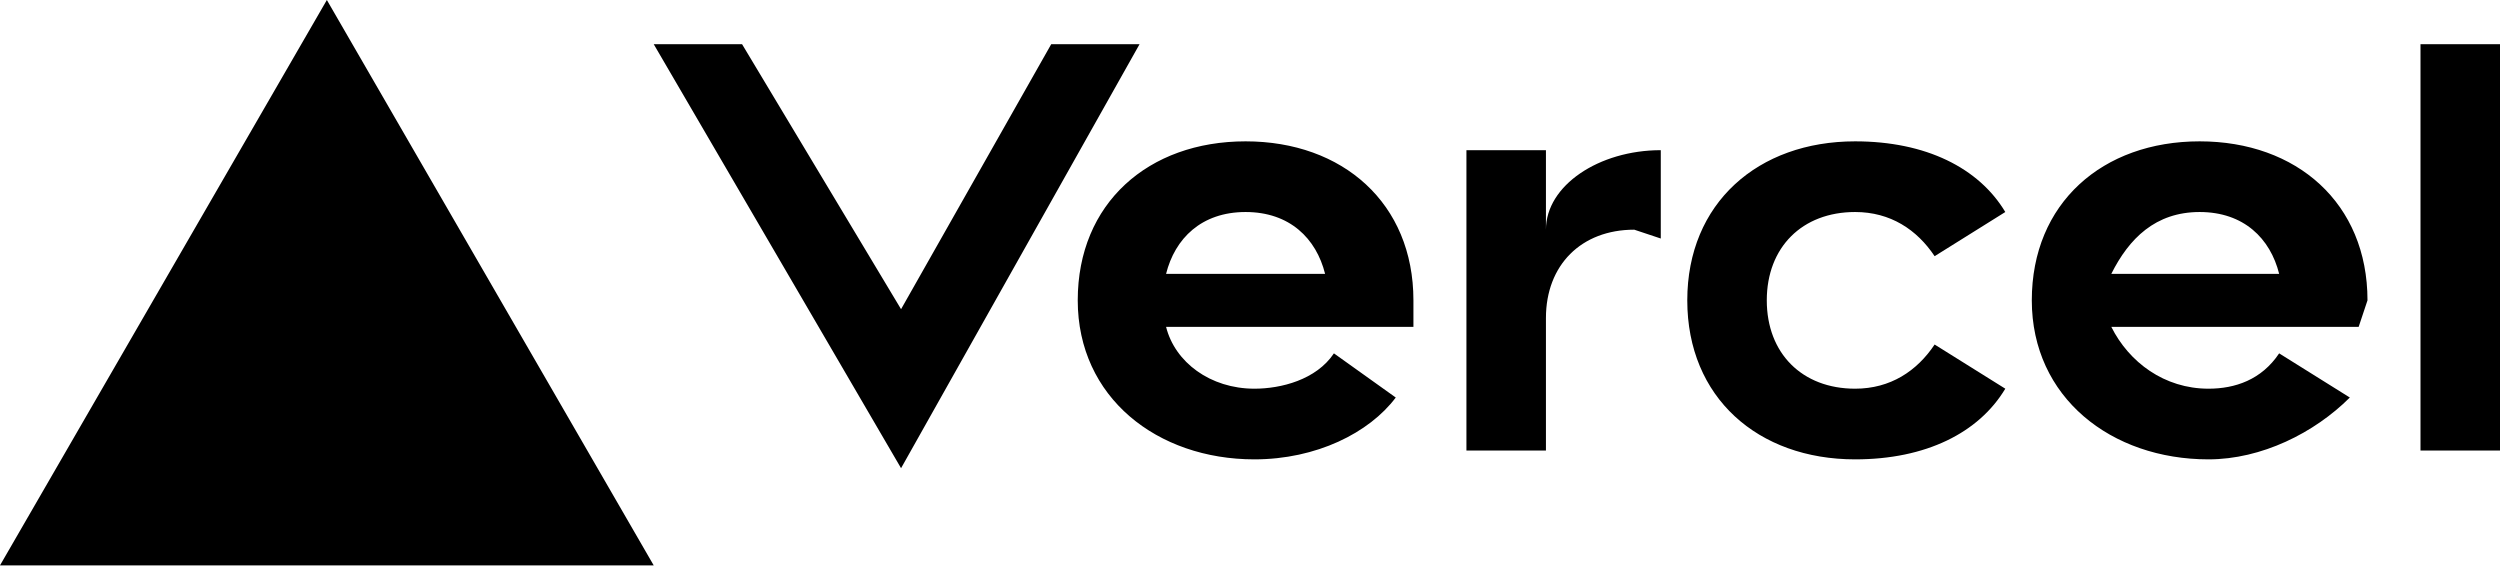
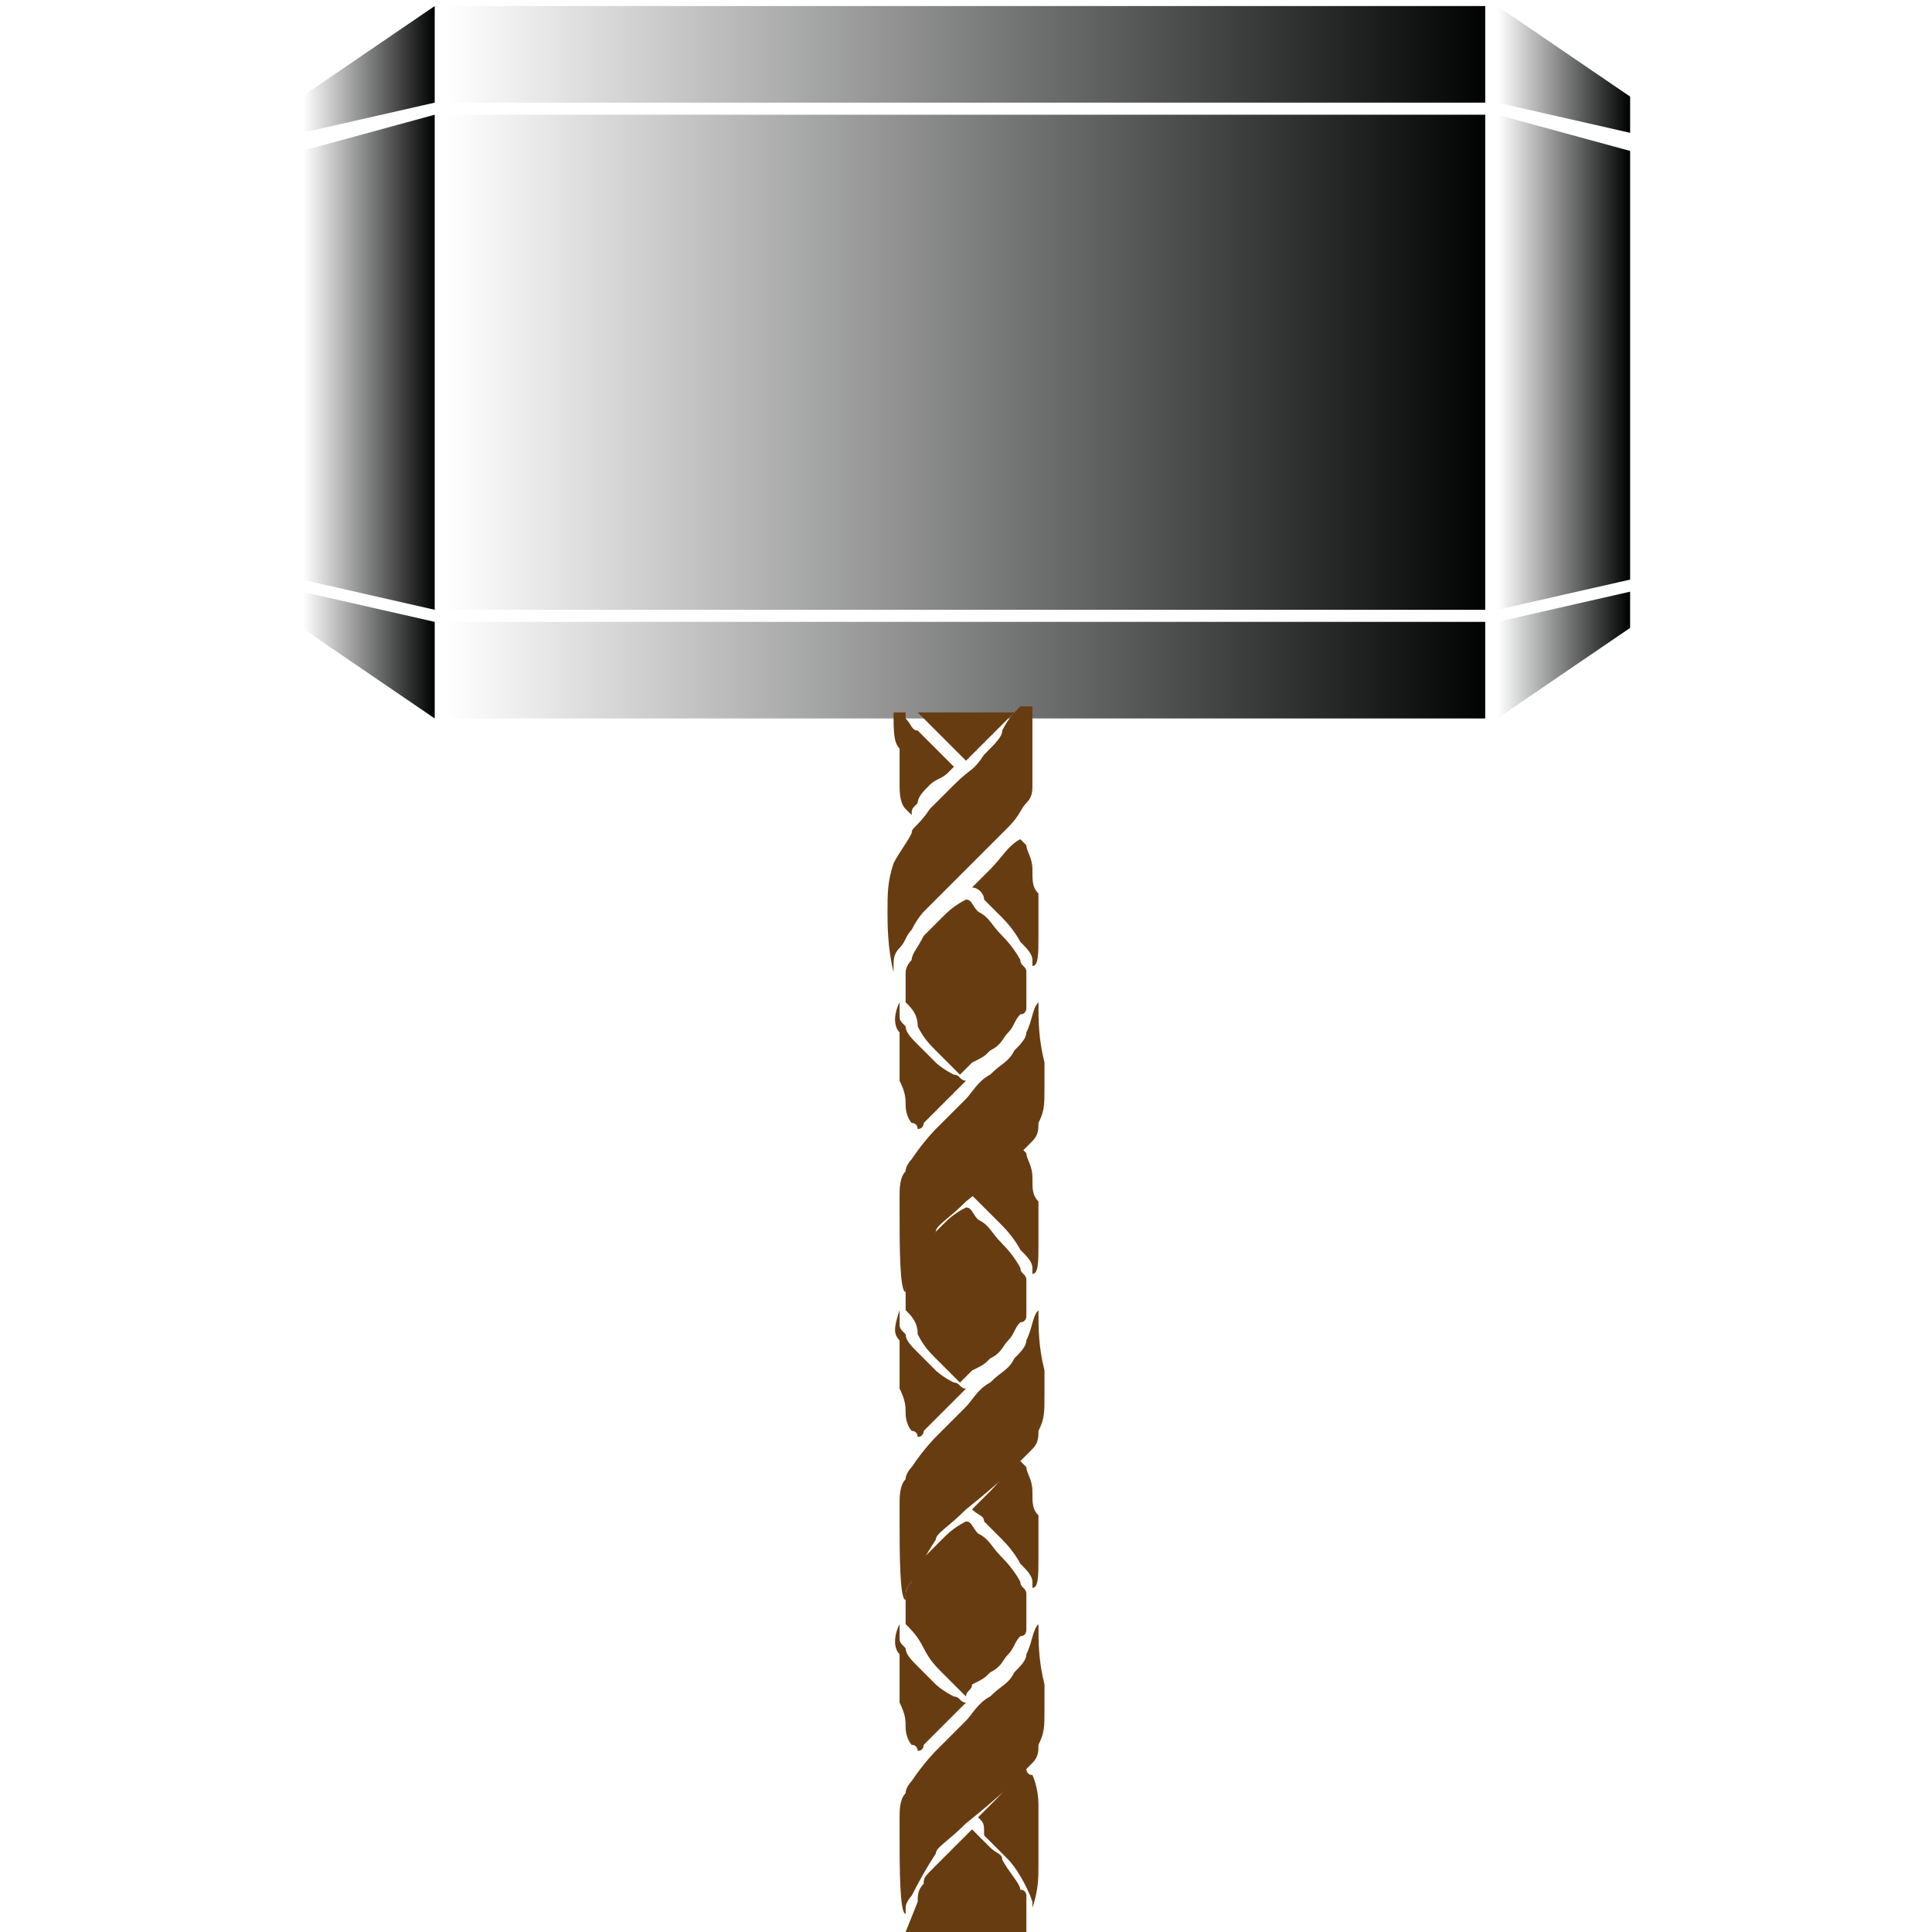
- <svg xmlns="http://www.w3.org/2000/svg" fill="none" viewBox="0 0 283 64">
-   <path fill="black" d="M141 16c-11 0-19 7-19 18s9 18 20 18c7 0 13-3 16-7l-7-5c-2 3-6 4-9 4-5 0-9-3-10-7h28v-3c0-11-8-18-19-18zm-9 15c1-4 4-7 9-7s8 3 9 7h-18zm117-15c-11 0-19 7-19 18s9 18 20 18c6 0 12-3 16-7l-8-5c-2 3-5 4-8 4-5 0-9-3-11-7h28l1-3c0-11-8-18-19-18zm-10 15c2-4 5-7 10-7s8 3 9 7h-19zm-39 3c0 6 4 10 10 10 4 0 7-2 9-5l8 5c-3 5-9 8-17 8-11 0-19-7-19-18s8-18 19-18c8 0 14 3 17 8l-8 5c-2-3-5-5-9-5-6 0-10 4-10 10zm83-29v46h-9V5h9zM37 0l37 64H0L37 0zm92 5-27 48L74 5h10l18 30 17-30h10zm59 12v10l-3-1c-6 0-10 4-10 10v15h-9V17h9v9c0-5 6-9 13-9z" />
+ <svg xmlns="http://www.w3.org/2000/svg" version="1.1" id="Layer_1" x="0px" y="0px" viewBox="0 0 32 32" style="enable-background:new 0 0 32 32;" xml:space="preserve">
+   <style type="text/css">
+ 	.st0{fill:url(#SVGID_1_);}
+ 	.st1{fill:url(#SVGID_00000010303957697301069710000015122867855760603571_);}
+ 	.st2{fill:url(#SVGID_00000003794433614003269150000003515259884914356896_);}
+ 	.st3{fill:url(#SVGID_00000029031128205348844980000009596247637401092540_);}
+ 	.st4{fill:url(#SVGID_00000116195493788506856680000011316074481671426950_);}
+ 	.st5{fill:url(#SVGID_00000155138636545466761830000009051150594363086994_);}
+ 	.st6{fill:url(#SVGID_00000137847134768354389530000004940044242665543326_);}
+ 	.st7{fill:url(#SVGID_00000024001764423109413290000006741731826124532652_);}
+ 	.st8{fill:url(#SVGID_00000042720378682189748160000011333381983397487778_);}
+ 	.st9{fill:#683C11;}
+ </style>
+   <g>
+     <linearGradient id="SVGID_1_" gradientUnits="userSpaceOnUse" x1="5.027" y1="1.17" x2="7.192" y2="1.17">
+       <stop offset="0" style="stop-color:#FFFFFF" />
+       <stop offset="1" style="stop-color:#010202" />
+     </linearGradient>
+     <polygon class="st0" points="5,2.2 5,1.6 7.2,0.1 7.2,1.7  " />
+     <linearGradient id="SVGID_00000155141557271601790310000004800937925104371075_" gradientUnits="userSpaceOnUse" x1="7.383" y1="0.9" x2="24.611" y2="0.9">
+       <stop offset="0" style="stop-color:#FFFFFF" />
+       <stop offset="1" style="stop-color:#010202" />
+     </linearGradient>
+     <rect x="7.4" y="0.1" style="fill:url(#SVGID_00000155141557271601790310000004800937925104371075_);" width="17.2" height="1.6" />
+     <linearGradient id="SVGID_00000001655206744591590210000000994627061680895386_" gradientUnits="userSpaceOnUse" x1="7.383" y1="6.003" x2="24.611" y2="6.003">
+       <stop offset="0" style="stop-color:#FFFFFF" />
+       <stop offset="1" style="stop-color:#010202" />
+     </linearGradient>
+     <rect x="7.4" y="1.9" style="fill:url(#SVGID_00000001655206744591590210000000994627061680895386_);" width="17.2" height="8.2" />
+     <linearGradient id="SVGID_00000036949695680668308230000008906761688891744141_" gradientUnits="userSpaceOnUse" x1="7.383" y1="11.094" x2="24.611" y2="11.094">
+       <stop offset="0" style="stop-color:#FFFFFF" />
+       <stop offset="1" style="stop-color:#010202" />
+     </linearGradient>
+     <rect x="7.4" y="10.3" style="fill:url(#SVGID_00000036949695680668308230000008906761688891744141_);" width="17.2" height="1.6" />
+     <linearGradient id="SVGID_00000009572062407417305130000012583533181559583366_" gradientUnits="userSpaceOnUse" x1="5.027" y1="6.003" x2="7.192" y2="6.003">
+       <stop offset="0" style="stop-color:#FFFFFF" />
+       <stop offset="1" style="stop-color:#010202" />
+     </linearGradient>
+     <polygon style="fill:url(#SVGID_00000009572062407417305130000012583533181559583366_);" points="5,2.5 7.2,1.9 7.2,10.1 5,9.6     " />
+     <linearGradient id="SVGID_00000176758559957335200960000009425072985971759288_" gradientUnits="userSpaceOnUse" x1="24.814" y1="6.003" x2="26.979" y2="6.003">
+       <stop offset="0" style="stop-color:#FFFFFF" />
+       <stop offset="1" style="stop-color:#010202" />
+     </linearGradient>
+     <polygon style="fill:url(#SVGID_00000176758559957335200960000009425072985971759288_);" points="27,2.5 24.8,1.9 24.8,10.1    27,9.6  " />
+     <linearGradient id="SVGID_00000173866824133048483840000006770264384312926869_" gradientUnits="userSpaceOnUse" x1="24.814" y1="1.167" x2="26.979" y2="1.167">
+       <stop offset="0" style="stop-color:#FFFFFF" />
+       <stop offset="1" style="stop-color:#010202" />
+     </linearGradient>
+     <polygon style="fill:url(#SVGID_00000173866824133048483840000006770264384312926869_);" points="27,2.2 27,1.6 24.8,0.1 24.8,1.7     " />
+     <linearGradient id="SVGID_00000147913694832101255200000008053553050741699457_" gradientUnits="userSpaceOnUse" x1="5.021" y1="10.831" x2="7.186" y2="10.831">
+       <stop offset="0" style="stop-color:#FFFFFF" />
+       <stop offset="1" style="stop-color:#010202" />
+     </linearGradient>
+     <polygon style="fill:url(#SVGID_00000147913694832101255200000008053553050741699457_);" points="5,9.8 5,10.4 7.2,11.9 7.2,10.3     " />
+     <linearGradient id="SVGID_00000019659219638899291200000009900548982779077026_" gradientUnits="userSpaceOnUse" x1="24.808" y1="10.835" x2="26.974" y2="10.835">
+       <stop offset="0" style="stop-color:#FFFFFF" />
+       <stop offset="1" style="stop-color:#010202" />
+     </linearGradient>
+     <polygon style="fill:url(#SVGID_00000019659219638899291200000009900548982779077026_);" points="27,9.8 27,10.4 24.8,11.9    24.8,10.3  " />
+   </g>
+   <g>
+     <polygon class="st9" points="15.2,11.8 16.8,11.8 16,12.6  " />
+     <path class="st9" d="M14.8,11.8c0.1,0,0.1,0,0.2,0c0,0,0,0.1,0,0.1c0.1,0.1,0.1,0.2,0.2,0.2c0.3,0.3,0.3,0.3,0.3,0.3   c0.1,0.1,0.2,0.2,0.3,0.3c0,0-0.1,0.1-0.1,0.1c-0.1,0.1-0.2,0.1-0.3,0.2c-0.1,0.1-0.2,0.2-0.2,0.3c-0.1,0.1-0.1,0.1-0.1,0.2   c0,0,0,0-0.1-0.1c-0.1-0.1-0.1-0.3-0.1-0.4c0-0.1,0-0.1,0-0.3c0-0.1,0-0.2,0-0.3C14.8,12.3,14.8,12.1,14.8,11.8L14.8,11.8   L14.8,11.8z" />
+     <path class="st9" d="M17.2,16.6C17.2,16.6,17.2,16.6,17.2,16.6c-0.1,0.1-0.1,0.3-0.2,0.5c0,0.1-0.1,0.2-0.2,0.3   c-0.1,0.2-0.2,0.2-0.4,0.4c-0.2,0.1-0.3,0.3-0.4,0.4c-0.2,0.2-0.2,0.2-0.5,0.5c0,0-0.2,0.2-0.4,0.5c0,0-0.1,0.1-0.1,0.2   c-0.1,0.1-0.1,0.3-0.1,0.4c0,0.2,0,0.3,0,0.3c0,0.5,0,1.3,0.1,1.3c0,0,0,0,0-0.1c0-0.1,0.1-0.2,0.1-0.2c0.2-0.4,0.4-0.7,0.4-0.7   c0-0.1,0.2-0.2,0.5-0.5c0.5-0.4,0.7-0.6,0.7-0.6c0.1-0.1,0.2-0.2,0.4-0.4c0.1-0.1,0.1-0.2,0.1-0.3c0.1-0.2,0.1-0.3,0.1-0.6   c0-0.1,0-0.3,0-0.4C17.2,17.2,17.2,16.9,17.2,16.6z" />
+     <path class="st9" d="M17.2,21.7C17.2,21.7,17.2,21.7,17.2,21.7c-0.1,0.1-0.1,0.3-0.2,0.5c0,0.1-0.1,0.2-0.2,0.3   c-0.1,0.2-0.2,0.2-0.4,0.4c-0.2,0.1-0.3,0.3-0.4,0.4c-0.2,0.2-0.2,0.2-0.5,0.5c0,0-0.2,0.2-0.4,0.5c0,0-0.1,0.1-0.1,0.2   c-0.1,0.1-0.1,0.3-0.1,0.4c0,0.2,0,0.3,0,0.3c0,0.5,0,1.3,0.1,1.3c0,0,0,0,0-0.1c0-0.1,0.1-0.2,0.1-0.2c0.2-0.4,0.4-0.7,0.4-0.7   c0-0.1,0.2-0.2,0.5-0.5c0.5-0.4,0.7-0.6,0.7-0.6c0.1-0.1,0.2-0.2,0.4-0.4c0.1-0.1,0.1-0.2,0.1-0.3c0.1-0.2,0.1-0.3,0.1-0.6   c0-0.1,0-0.3,0-0.4C17.2,22.3,17.2,22,17.2,21.7z" />
+     <path class="st9" d="M17.2,26.9C17.2,26.9,17.2,26.9,17.2,26.9c-0.1,0.1-0.1,0.3-0.2,0.5c0,0.1-0.1,0.2-0.2,0.3   c-0.1,0.2-0.2,0.2-0.4,0.4c-0.2,0.1-0.3,0.3-0.4,0.4c-0.2,0.2-0.2,0.2-0.5,0.5c0,0-0.2,0.2-0.4,0.5c0,0-0.1,0.1-0.1,0.2   c-0.1,0.1-0.1,0.3-0.1,0.4c0,0.2,0,0.3,0,0.3c0,0.5,0,1.3,0.1,1.3c0,0,0,0,0-0.1c0-0.1,0.1-0.2,0.1-0.2c0.2-0.4,0.4-0.7,0.4-0.7   c0-0.1,0.2-0.2,0.5-0.5c0.5-0.4,0.7-0.6,0.7-0.6c0.1-0.1,0.2-0.2,0.4-0.4c0.1-0.1,0.1-0.2,0.1-0.3c0.1-0.2,0.1-0.3,0.1-0.6   c0-0.1,0-0.3,0-0.4C17.2,27.5,17.2,27.2,17.2,26.9z" />
+     <path class="st9" d="M16.1,14.7c0.1-0.1,0.2-0.2,0.3-0.3c0.2-0.2,0.3-0.4,0.5-0.5c0,0,0,0,0.1,0.1c0,0.1,0.1,0.2,0.1,0.4   c0,0.2,0,0.3,0.1,0.4c0,0.3,0,0.6,0,0.7c0,0.3,0,0.5-0.1,0.5c0,0,0,0,0-0.1c0-0.1-0.1-0.2-0.2-0.3c0,0-0.1-0.2-0.3-0.4   c-0.1-0.1-0.2-0.2-0.3-0.3C16.3,14.8,16.2,14.7,16.1,14.7L16.1,14.7z" />
+     <path class="st9" d="M15,16.6v-0.5c0,0,0-0.1,0.1-0.2c0-0.1,0.1-0.2,0.2-0.4c0.1-0.1,0.2-0.2,0.3-0.3c0.1-0.1,0.2-0.2,0.4-0.3   c0.1,0,0.1,0.1,0.2,0.2c0.2,0.1,0.2,0.2,0.4,0.4c0.2,0.2,0.3,0.4,0.3,0.4c0,0.1,0.1,0.1,0.1,0.2v0.6c0,0,0,0.1-0.1,0.1   c-0.1,0.1-0.1,0.2-0.2,0.3c-0.1,0.1-0.1,0.2-0.3,0.3c-0.1,0.1-0.1,0.1-0.3,0.2c-0.1,0.1-0.1,0.1-0.2,0.2c0,0-0.1-0.1-0.1-0.1   c-0.1-0.1-0.2-0.2-0.3-0.3c-0.1-0.1-0.2-0.2-0.3-0.4C15.2,16.8,15.1,16.7,15,16.6L15,16.6z" />
+     <path class="st9" d="M14.9,16.6c0,0,0,0.1,0,0.2c0,0.1,0,0.1,0.1,0.2c0,0.1,0.1,0.2,0.2,0.3c0.1,0.1,0.2,0.2,0.3,0.3   c0,0,0.1,0.1,0.3,0.2c0.1,0,0.1,0.1,0.2,0.1c0,0-0.1,0.1-0.1,0.1c-0.1,0.1-0.1,0.1-0.2,0.2c-0.1,0.1-0.2,0.2-0.2,0.2   c-0.1,0.1-0.2,0.2-0.2,0.2c0,0,0,0.1-0.1,0.1c0,0,0-0.1-0.1-0.1c0,0-0.1-0.1-0.1-0.3c0-0.1,0-0.2-0.1-0.4c0-0.4,0-0.8,0-0.8   C14.8,17,14.8,16.8,14.9,16.6L14.9,16.6L14.9,16.6z" />
+     <path class="st9" d="M16.1,19.8c0.1-0.1,0.2-0.2,0.3-0.3c0.2-0.2,0.3-0.4,0.5-0.5c0,0,0,0,0.1,0.1c0,0.1,0.1,0.2,0.1,0.4   c0,0.2,0,0.3,0.1,0.4c0,0.3,0,0.6,0,0.7c0,0.3,0,0.5-0.1,0.5c0,0,0,0,0-0.1c0-0.1-0.1-0.2-0.2-0.3c0,0-0.1-0.2-0.3-0.4   c-0.1-0.1-0.2-0.2-0.3-0.3C16.3,20,16.2,19.9,16.1,19.8L16.1,19.8z" />
+     <path class="st9" d="M15,21.7v-0.5c0,0,0-0.1,0.1-0.2c0-0.1,0.1-0.2,0.2-0.4c0.1-0.1,0.2-0.2,0.3-0.3c0.1-0.1,0.2-0.2,0.4-0.3   c0.1,0,0.1,0.1,0.2,0.2c0.2,0.1,0.2,0.2,0.4,0.4c0.2,0.2,0.3,0.4,0.3,0.4c0,0.1,0.1,0.1,0.1,0.2v0.6c0,0,0,0.1-0.1,0.1   c-0.1,0.1-0.1,0.2-0.2,0.3c-0.1,0.1-0.1,0.2-0.3,0.3c-0.1,0.1-0.1,0.1-0.3,0.2c-0.1,0.1-0.1,0.1-0.2,0.2c0,0-0.1-0.1-0.1-0.1   c-0.1-0.1-0.2-0.2-0.3-0.3c-0.1-0.1-0.2-0.2-0.3-0.4C15.2,21.9,15.1,21.8,15,21.7L15,21.7z" />
+     <path class="st9" d="M14.9,21.7c0,0,0,0.1,0,0.2c0,0.1,0,0.1,0.1,0.2c0,0.1,0.1,0.2,0.2,0.3c0.1,0.1,0.2,0.2,0.3,0.3   c0,0,0.1,0.1,0.3,0.2c0.1,0,0.1,0.1,0.2,0.1c0,0-0.1,0.1-0.1,0.1c-0.1,0.1-0.1,0.1-0.2,0.2c-0.1,0.1-0.2,0.2-0.2,0.2   c-0.1,0.1-0.2,0.2-0.2,0.2c0,0,0,0.1-0.1,0.1c0,0,0-0.1-0.1-0.1c0,0-0.1-0.1-0.1-0.3c0-0.1,0-0.2-0.1-0.4c0-0.4,0-0.8,0-0.8   C14.8,22.1,14.8,22,14.9,21.7L14.9,21.7L14.9,21.7z" />
+     <path class="st9" d="M16.1,25c0.1-0.1,0.2-0.2,0.3-0.3c0.2-0.2,0.3-0.4,0.5-0.5c0,0,0,0,0.1,0.1c0,0.1,0.1,0.2,0.1,0.4   c0,0.2,0,0.3,0.1,0.4c0,0.3,0,0.6,0,0.7c0,0.3,0,0.5-0.1,0.5c0,0,0,0,0-0.1c0-0.1-0.1-0.2-0.2-0.3c0,0-0.1-0.2-0.3-0.4   c-0.1-0.1-0.2-0.2-0.3-0.3C16.3,25.1,16.2,25.1,16.1,25L16.1,25z" />
+     <path class="st9" d="M15,26.9v-0.5c0,0,0-0.1,0.1-0.2c0-0.1,0.1-0.2,0.2-0.4c0.1-0.1,0.2-0.2,0.3-0.3c0.1-0.1,0.2-0.2,0.4-0.3   c0.1,0,0.1,0.1,0.2,0.2c0.2,0.1,0.2,0.2,0.4,0.4c0.2,0.2,0.3,0.4,0.3,0.4c0,0.1,0.1,0.1,0.1,0.2V27c0,0,0,0.1-0.1,0.1   c-0.1,0.1-0.1,0.2-0.2,0.3c-0.1,0.1-0.1,0.2-0.3,0.3c-0.1,0.1-0.1,0.1-0.3,0.2C16.1,28,16,28,16,28.1c0,0-0.1-0.1-0.1-0.1   c-0.1-0.1-0.2-0.2-0.3-0.3c-0.1-0.1-0.2-0.2-0.3-0.4C15.2,27.1,15.1,27,15,26.9L15,26.9z" />
+     <path class="st9" d="M14.9,26.9c0,0,0,0.1,0,0.2c0,0.1,0,0.1,0.1,0.2c0,0.1,0.1,0.2,0.2,0.3c0.1,0.1,0.2,0.2,0.3,0.3   c0,0,0.1,0.1,0.3,0.2c0.1,0,0.1,0.1,0.2,0.1c0,0-0.1,0.1-0.1,0.1c-0.1,0.1-0.1,0.1-0.2,0.2c-0.1,0.1-0.2,0.2-0.2,0.2   c-0.1,0.1-0.2,0.2-0.2,0.2c0,0,0,0.1-0.1,0.1c0,0,0-0.1-0.1-0.1c0,0-0.1-0.1-0.1-0.3c0-0.1,0-0.2-0.1-0.4c0-0.4,0-0.8,0-0.8   C14.8,27.3,14.8,27.1,14.9,26.9L14.9,26.9L14.9,26.9z" />
+     <path class="st9" d="M16.2,30.1c0.1-0.1,0.2-0.2,0.3-0.3c0.2-0.2,0.3-0.4,0.5-0.5c0,0,0,0.1,0.1,0.1c0,0,0.1,0.2,0.1,0.5   c0,0.2,0,0.3,0,0.4c0,0.1,0,0.3,0,0.6c0,0.2,0,0.4-0.1,0.7c0,0,0-0.1,0-0.1c-0.1-0.3-0.3-0.6-0.4-0.7c-0.2-0.2-0.3-0.3-0.4-0.4   C16.3,30.2,16.3,30.2,16.2,30.1L16.2,30.1z" />
+     <path class="st9" d="M15,32h2v-0.6c0,0,0-0.1-0.1-0.1c0-0.1-0.2-0.3-0.3-0.5c0-0.1-0.1-0.1-0.2-0.2c-0.1-0.1-0.2-0.2-0.3-0.3   c-0.1,0.1-0.1,0.1-0.2,0.2c-0.1,0.1-0.1,0.1-0.2,0.2c0,0,0,0-0.2,0.2c-0.2,0.2-0.2,0.2-0.2,0.3c-0.1,0.1-0.1,0.2-0.1,0.3L15,32z" />
+     <path class="st9" d="M14.8,16.1c-0.1-0.4-0.1-0.8-0.1-1c0-0.3,0-0.5,0.1-0.8c0.1-0.2,0.2-0.3,0.3-0.5c0-0.1,0.1-0.1,0.3-0.4   c0.2-0.2,0.3-0.3,0.4-0.4c0.3-0.3,0.3-0.2,0.5-0.5c0.2-0.2,0.3-0.3,0.3-0.4c0.1-0.2,0.2-0.3,0.3-0.4h0.2c0,0.1,0,0.1,0,0.3   c0,0.4,0,0.5,0,0.6c0,0.3,0,0.4,0,0.4c0,0.1,0,0.2-0.1,0.3c-0.1,0.1-0.1,0.2-0.3,0.4c-0.2,0.2-0.4,0.4-0.4,0.4   c-0.2,0.2-0.4,0.4-0.6,0.6c-0.1,0.1-0.2,0.2-0.4,0.4c0,0-0.1,0.1-0.2,0.3c-0.1,0.1-0.1,0.2-0.2,0.3c-0.1,0.1-0.1,0.2-0.1,0.3   L14.8,16.1z" />
+   </g>
</svg>
